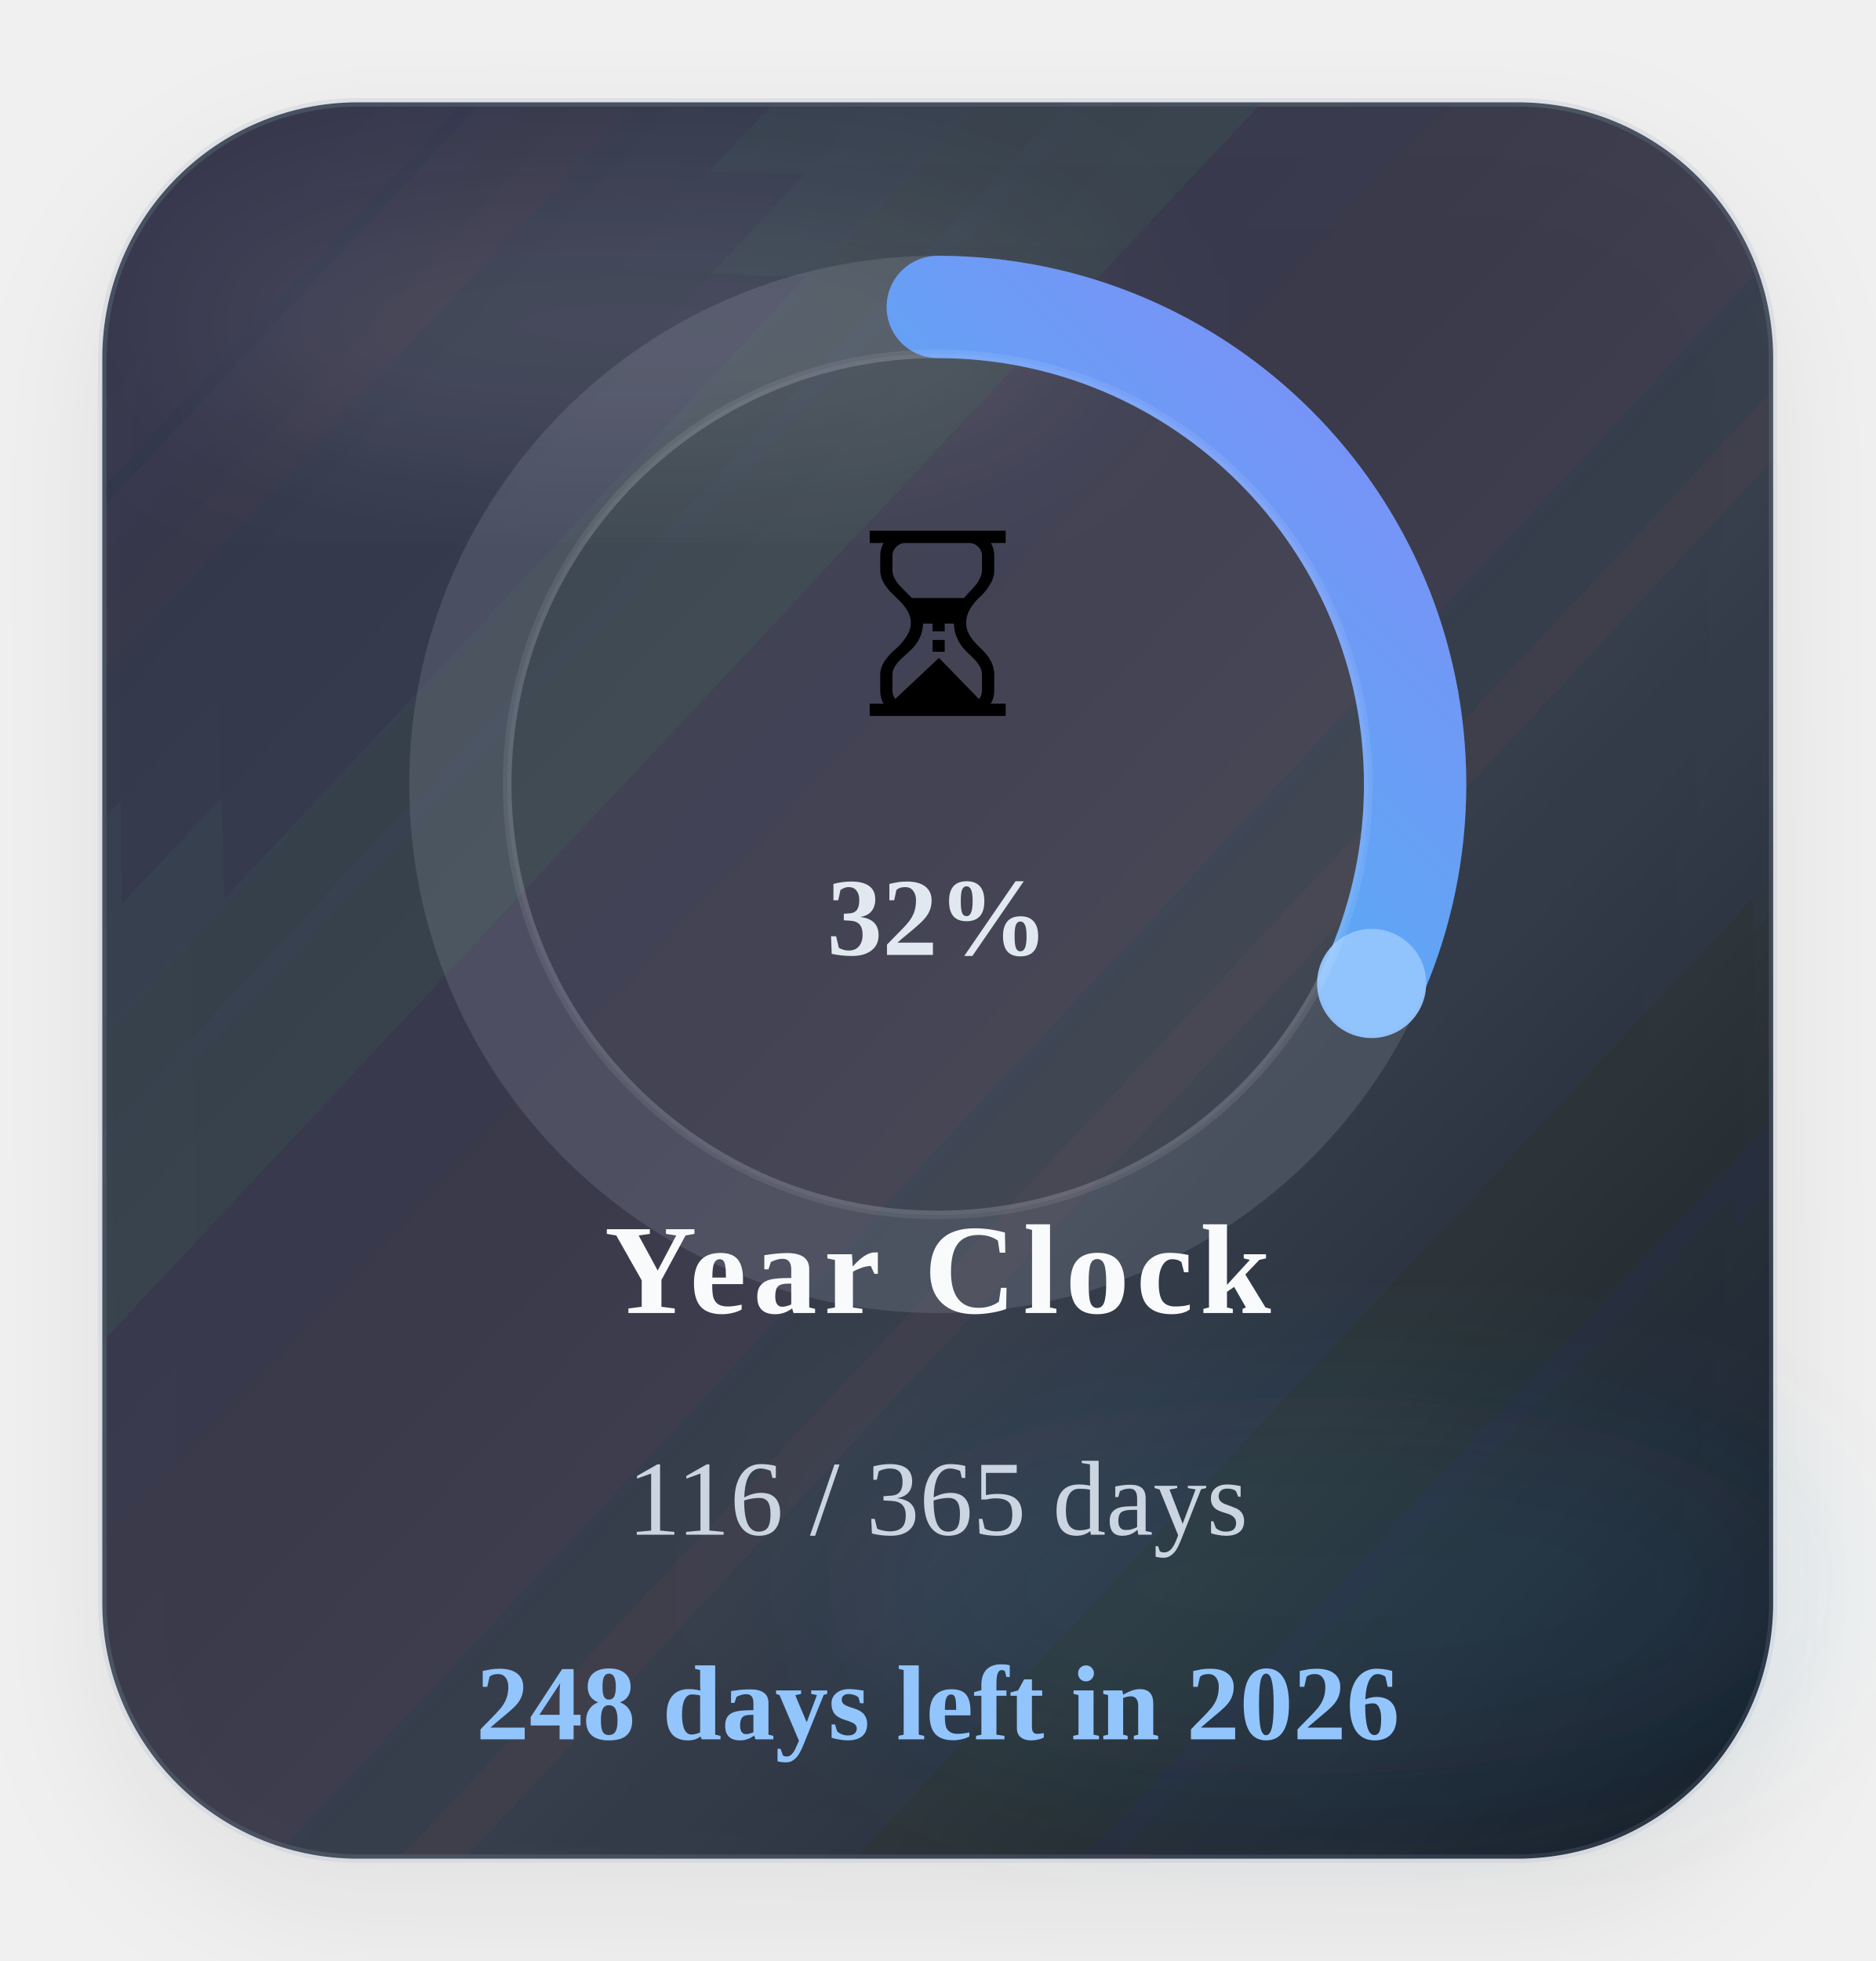
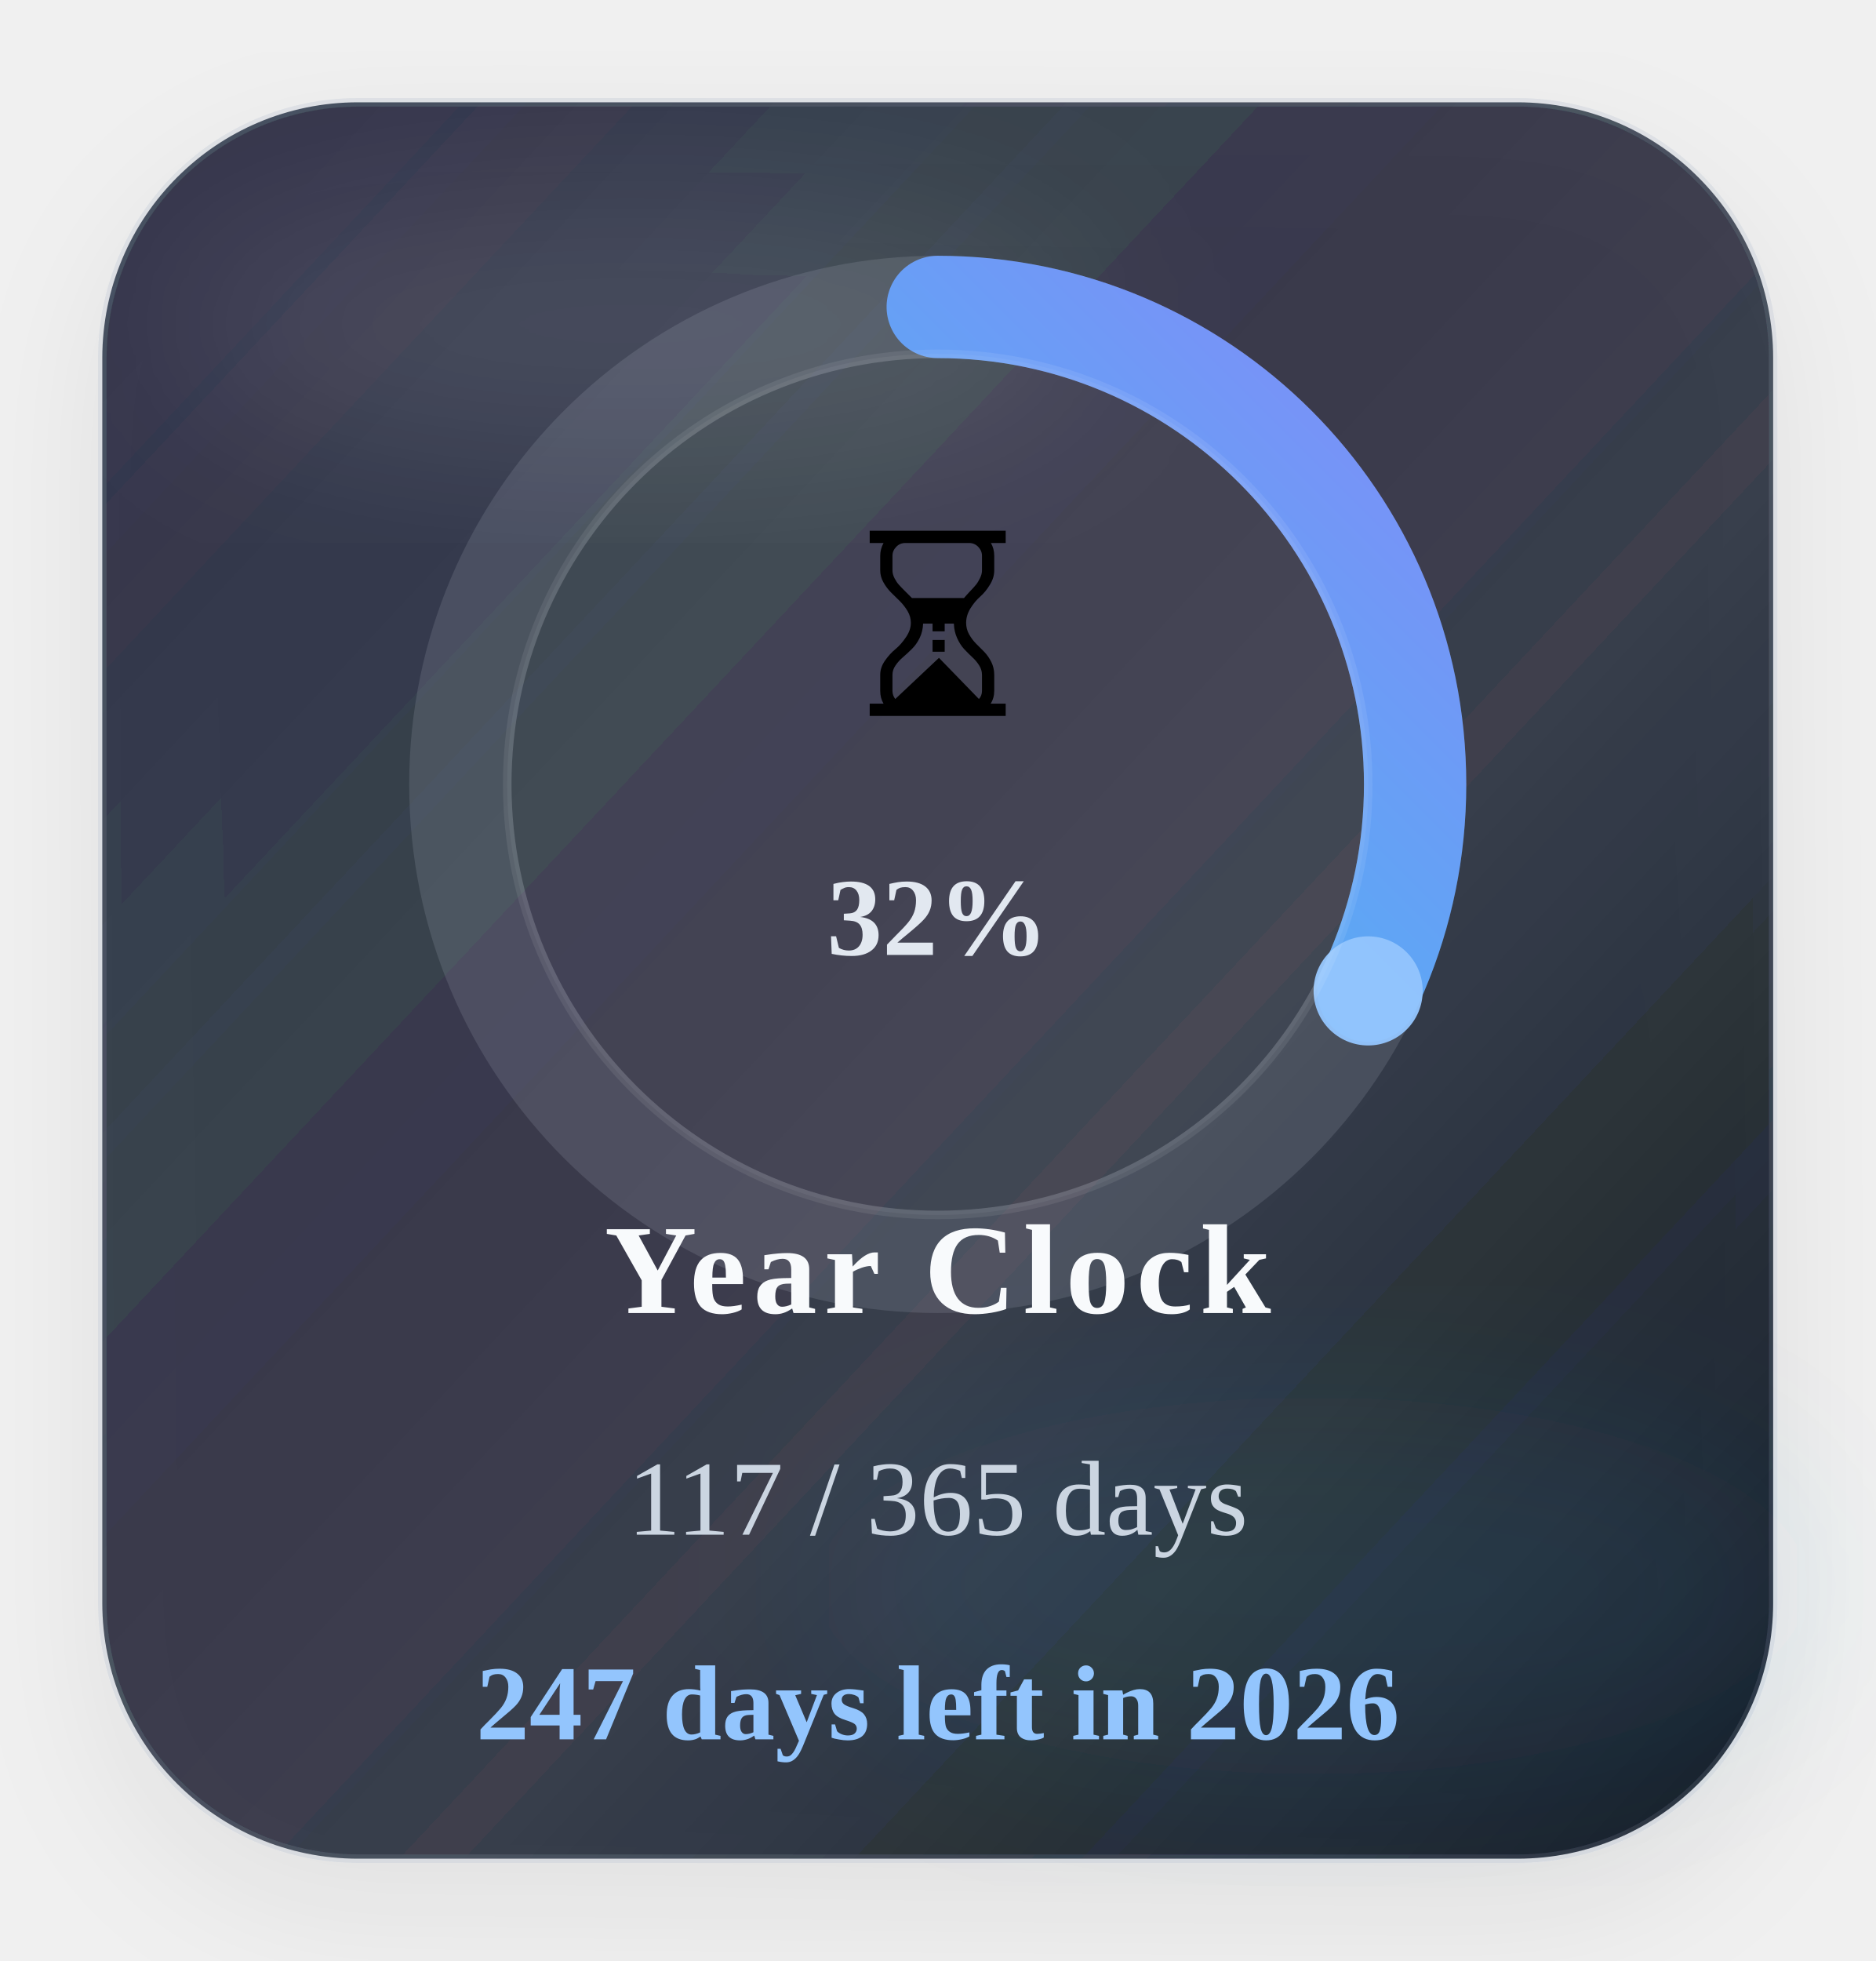
<svg xmlns="http://www.w3.org/2000/svg" width="220" height="230" viewBox="0 0 220 230" role="img" aria-label="Time progress for 2026">
  <defs>
    <linearGradient id="timeGradient" x1="0%" y1="0%" x2="100%" y2="100%">
      <stop offset="0%" stop-color="#22d3ee" />
      <stop offset="100%" stop-color="#818cf8" />
    </linearGradient>
    <linearGradient id="timeCard" x1="0%" y1="0%" x2="100%" y2="100%">
      <stop offset="0%" stop-color="#1c2537" stop-opacity="0.88" />
      <stop offset="60%" stop-color="#111827" stop-opacity="0.8" />
      <stop offset="100%" stop-color="#0b1220" stop-opacity="0.96" />
    </linearGradient>
    <filter id="timeShadow" x="-25%" y="-25%" width="150%" height="150%">
      <feDropShadow dx="0" dy="6" stdDeviation="8" flood-color="#020617" flood-opacity="0.08" />
    </filter>
    <filter id="timeBlur" x="-30%" y="-30%" width="160%" height="160%">
      <feGaussianBlur stdDeviation="10" />
    </filter>
  </defs>
  <rect x="12" y="12" width="196" height="206" rx="30" fill="url(#timeCard)" stroke="#94a3b8" stroke-opacity="0.18" filter="url(#timeShadow)" />
  <ellipse cx="74" cy="38" rx="54" ry="16" fill="#ffffff" fill-opacity="0.09" filter="url(#timeBlur)" />
  <ellipse cx="154" cy="186" rx="58" ry="22" fill="#38bdf8" fill-opacity="0.08" filter="url(#timeBlur)" />
  <circle class="ring-track" cx="110" cy="92" r="56" fill="none" stroke="#cbd5e1" stroke-opacity="0.14" stroke-width="12" />
-   <circle class="progress-ring" cx="110" cy="92" r="56" fill="none" stroke="url(#timeGradient)" stroke-width="12" stroke-linecap="round" stroke-dasharray="351.86" stroke-dashoffset="239.81" data-target-offset="239.81" data-ring-length="351.86" transform="rotate(-90 110 92)" />
-   <circle class="progress-endcap" cx="160.90" cy="115.35" r="6.4" fill="#93c5fd" fill-opacity="0.96" data-center-x="110" data-center-y="92" data-radius="56" data-target-angle="24.6376" />
+   <circle class="progress-ring" cx="110" cy="92" r="56" fill="none" stroke="url(#timeGradient)" stroke-width="12" stroke-linecap="round" stroke-dasharray="351.86" stroke-dashoffset="238.85" data-target-offset="238.85" data-ring-length="351.86" transform="rotate(-90 110 92)" />
+   <circle class="progress-endcap" cx="160.49" cy="116.22" r="6.4" fill="#93c5fd" fill-opacity="0.96" data-center-x="110" data-center-y="92" data-radius="56" data-target-angle="25.6239" />
  <circle class="ring-core" cx="110" cy="92" r="50.5" fill="#ffffff" fill-opacity="0.05" stroke="#ffffff" stroke-opacity="0.08" />
  <text class="progress-emoji" x="110" y="84" text-anchor="middle" font-size="30">⏳</text>
  <text class="progress-percent" x="110" y="112" text-anchor="middle" font-size="13" font-weight="700" fill="#e2e8f0">32%</text>
  <text class="progress-label" x="110" y="154" text-anchor="middle" font-size="15" font-weight="700" letter-spacing="0.8" fill="#f8fafc">Year Clock</text>
-   <text class="progress-value" x="110" y="180" text-anchor="middle" font-size="12.5" fill="#cbd5e1">116 / 365 days</text>
-   <text class="progress-status" data-status-state="remaining" x="110" y="204" text-anchor="middle" font-size="12.5" font-weight="700" fill="#93c5fd">248 days left in 2026</text>
+   <text class="progress-value" x="110" y="180" text-anchor="middle" font-size="12.5" fill="#cbd5e1">117 / 365 days</text>
+   <text class="progress-status" data-status-state="remaining" x="110" y="204" text-anchor="middle" font-size="12.5" font-weight="700" fill="#93c5fd">247 days left in 2026</text>
</svg>
